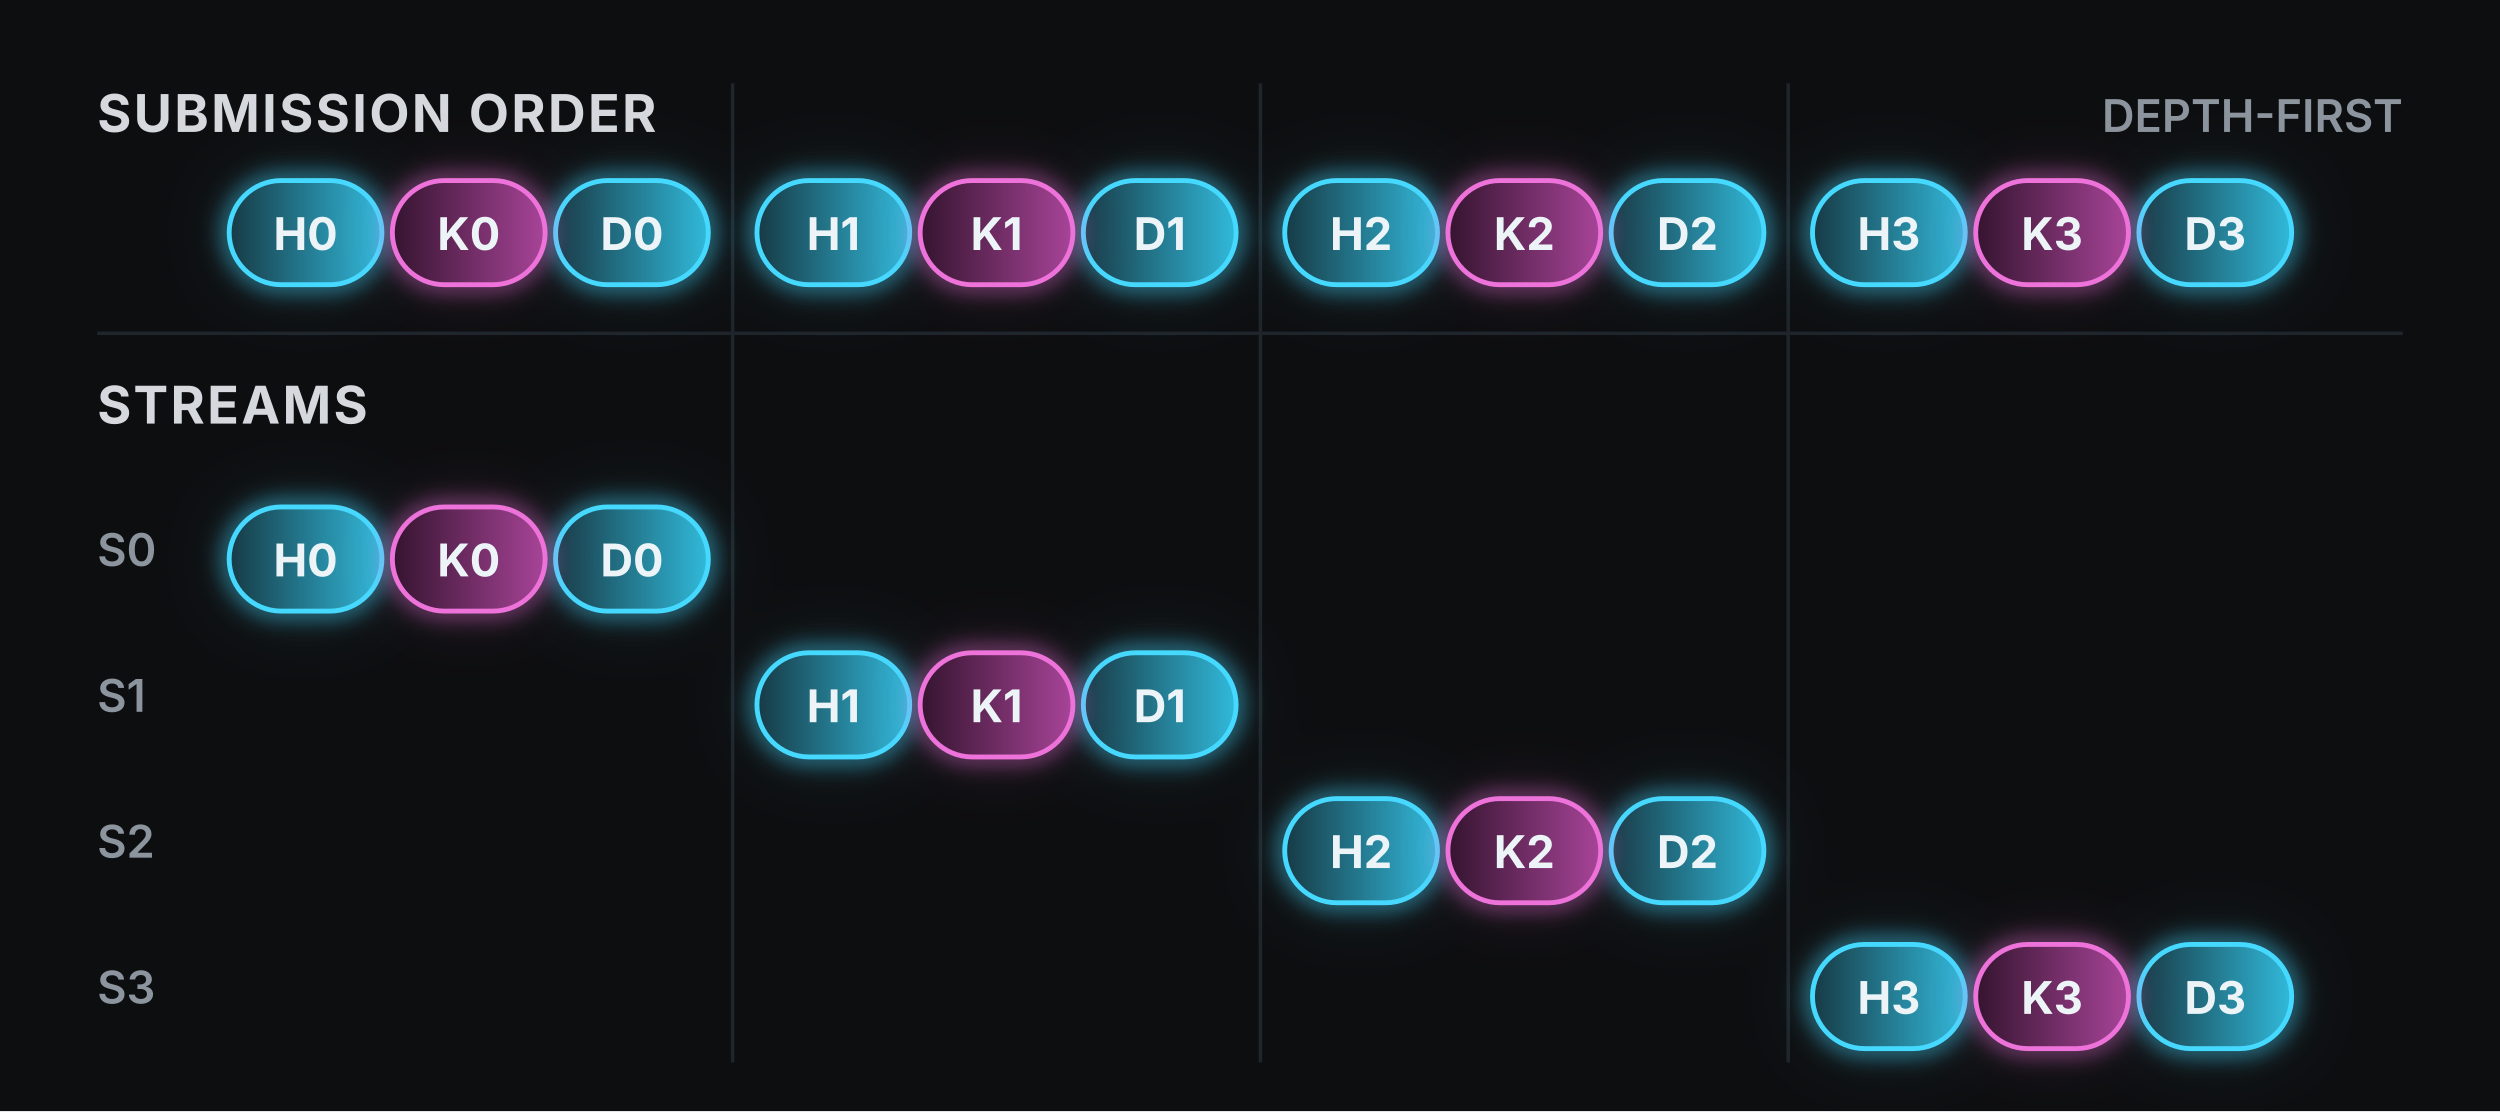
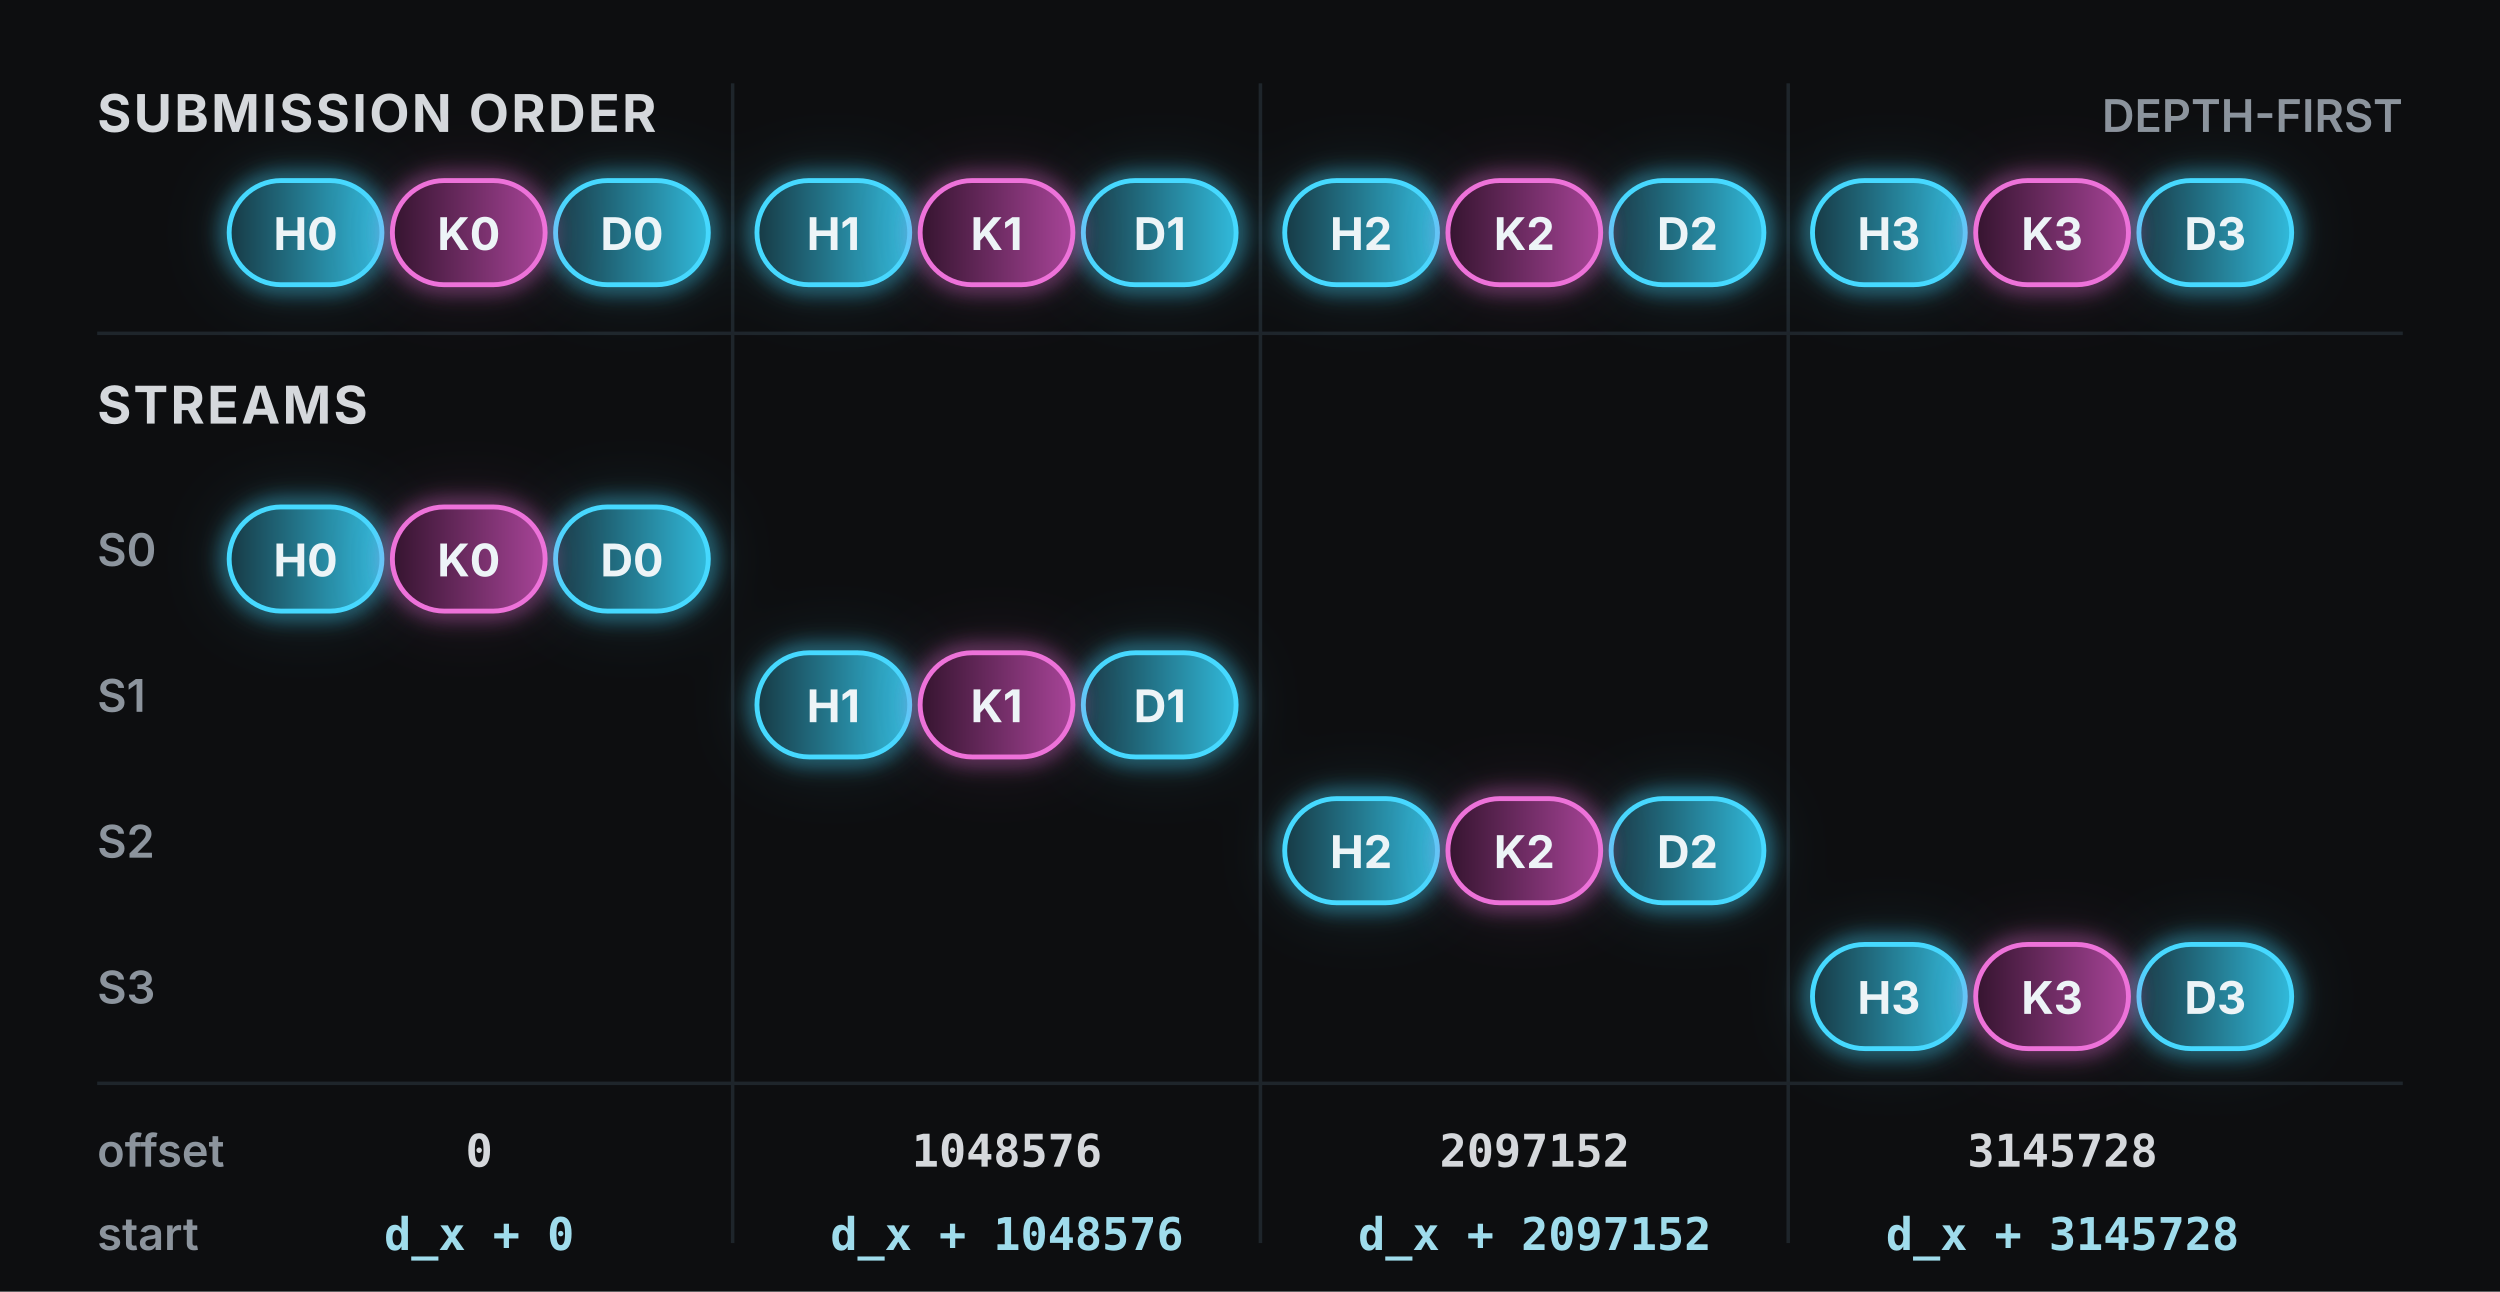
- <svg xmlns="http://www.w3.org/2000/svg" width="720" height="320" viewBox="0 0 720 320" role="img" font-family="system-ui, -apple-system, sans-serif">
+ <svg xmlns="http://www.w3.org/2000/svg" width="720" height="372" viewBox="0 0 720 372" role="img" font-family="system-ui, -apple-system, sans-serif">
  <defs>
    <linearGradient id="cs-copy" x1="0" x2="1">
      <stop offset="0" stop-color="#173a45" />
      <stop offset="1" stop-color="#31badb" />
    </linearGradient>
    <linearGradient id="cs-kernel" x1="0" x2="1">
      <stop offset="0" stop-color="#35142f" />
      <stop offset="1" stop-color="#a84498" />
    </linearGradient>
-     <filter id="cs-cyan-wide" x="-60" y="-60" width="840" height="440" filterUnits="userSpaceOnUse" color-interpolation-filters="sRGB">
+     <filter id="cs-cyan-wide" x="-60" y="-60" width="840" height="492" filterUnits="userSpaceOnUse" color-interpolation-filters="sRGB">
      <feGaussianBlur stdDeviation="10" />
    </filter>
-     <filter id="cs-cyan-near" x="-60" y="-60" width="840" height="440" filterUnits="userSpaceOnUse" color-interpolation-filters="sRGB">
+     <filter id="cs-cyan-near" x="-60" y="-60" width="840" height="492" filterUnits="userSpaceOnUse" color-interpolation-filters="sRGB">
      <feGaussianBlur stdDeviation="3" />
    </filter>
-     <filter id="cs-mag-wide" x="-60" y="-60" width="840" height="440" filterUnits="userSpaceOnUse" color-interpolation-filters="sRGB">
+     <filter id="cs-mag-wide" x="-60" y="-60" width="840" height="492" filterUnits="userSpaceOnUse" color-interpolation-filters="sRGB">
      <feGaussianBlur stdDeviation="10" />
    </filter>
-     <filter id="cs-mag-near" x="-60" y="-60" width="840" height="440" filterUnits="userSpaceOnUse" color-interpolation-filters="sRGB">
+     <filter id="cs-mag-near" x="-60" y="-60" width="840" height="492" filterUnits="userSpaceOnUse" color-interpolation-filters="sRGB">
      <feGaussianBlur stdDeviation="3" />
    </filter>
  </defs>
-   <rect width="720" height="320" fill="#0d0e10" />
+   <rect width="720" height="372" fill="#0d0e10" />
  <g stroke="#1e252b" stroke-width="1">
-     <line x1="211" y1="24" x2="211" y2="306" />
-     <line x1="363" y1="24" x2="363" y2="306" />
-     <line x1="515" y1="24" x2="515" y2="306" />
+     <line x1="211" y1="24" x2="211" y2="358" />
+     <line x1="363" y1="24" x2="363" y2="358" />
+     <line x1="515" y1="24" x2="515" y2="358" />
    <line x1="28" y1="96" x2="692" y2="96" />
  </g>
  <g fill="#d5d8dc" font-size="15" font-weight="650" letter-spacing="0.7">
    <text x="28" y="38">SUBMISSION ORDER</text>
    <text x="28" y="122">STREAMS</text>
  </g>
  <g fill="#8c949d" font-size="13" font-weight="600">
    <text x="692" y="38" text-anchor="end">DEPTH-FIRST</text>
    <text x="28" y="163">S0</text>
    <text x="28" y="205">S1</text>
    <text x="28" y="247">S2</text>
    <text x="28" y="289">S3</text>
  </g>
  <g fill="#46d9ff" opacity="0.16" filter="url(#cs-cyan-wide)">
    <rect x="66" y="52" width="44" height="30" rx="15" />
    <rect x="160" y="52" width="44" height="30" rx="15" />
    <rect x="218" y="52" width="44" height="30" rx="15" />
    <rect x="312" y="52" width="44" height="30" rx="15" />
    <rect x="370" y="52" width="44" height="30" rx="15" />
    <rect x="464" y="52" width="44" height="30" rx="15" />
    <rect x="522" y="52" width="44" height="30" rx="15" />
    <rect x="616" y="52" width="44" height="30" rx="15" />
    <rect x="66" y="146" width="44" height="30" rx="15" />
    <rect x="160" y="146" width="44" height="30" rx="15" />
    <rect x="218" y="188" width="44" height="30" rx="15" />
    <rect x="312" y="188" width="44" height="30" rx="15" />
    <rect x="370" y="230" width="44" height="30" rx="15" />
    <rect x="464" y="230" width="44" height="30" rx="15" />
    <rect x="522" y="272" width="44" height="30" rx="15" />
    <rect x="616" y="272" width="44" height="30" rx="15" />
  </g>
  <g fill="none" stroke="#46d9ff" stroke-width="3" opacity="0.8" filter="url(#cs-cyan-near)">
    <rect x="66" y="52" width="44" height="30" rx="15" />
    <rect x="160" y="52" width="44" height="30" rx="15" />
    <rect x="218" y="52" width="44" height="30" rx="15" />
    <rect x="312" y="52" width="44" height="30" rx="15" />
    <rect x="370" y="52" width="44" height="30" rx="15" />
    <rect x="464" y="52" width="44" height="30" rx="15" />
    <rect x="522" y="52" width="44" height="30" rx="15" />
    <rect x="616" y="52" width="44" height="30" rx="15" />
    <rect x="66" y="146" width="44" height="30" rx="15" />
    <rect x="160" y="146" width="44" height="30" rx="15" />
    <rect x="218" y="188" width="44" height="30" rx="15" />
    <rect x="312" y="188" width="44" height="30" rx="15" />
    <rect x="370" y="230" width="44" height="30" rx="15" />
    <rect x="464" y="230" width="44" height="30" rx="15" />
    <rect x="522" y="272" width="44" height="30" rx="15" />
    <rect x="616" y="272" width="44" height="30" rx="15" />
  </g>
  <g fill="url(#cs-copy)" stroke="#46d9ff" stroke-width="1.4">
    <rect x="66" y="52" width="44" height="30" rx="15" />
    <rect x="160" y="52" width="44" height="30" rx="15" />
    <rect x="218" y="52" width="44" height="30" rx="15" />
    <rect x="312" y="52" width="44" height="30" rx="15" />
    <rect x="370" y="52" width="44" height="30" rx="15" />
    <rect x="464" y="52" width="44" height="30" rx="15" />
    <rect x="522" y="52" width="44" height="30" rx="15" />
    <rect x="616" y="52" width="44" height="30" rx="15" />
    <rect x="66" y="146" width="44" height="30" rx="15" />
    <rect x="160" y="146" width="44" height="30" rx="15" />
    <rect x="218" y="188" width="44" height="30" rx="15" />
    <rect x="312" y="188" width="44" height="30" rx="15" />
    <rect x="370" y="230" width="44" height="30" rx="15" />
    <rect x="464" y="230" width="44" height="30" rx="15" />
    <rect x="522" y="272" width="44" height="30" rx="15" />
    <rect x="616" y="272" width="44" height="30" rx="15" />
  </g>
  <g fill="#d95cc5" opacity="0.15" filter="url(#cs-mag-wide)">
    <rect x="113" y="52" width="44" height="30" rx="15" />
    <rect x="265" y="52" width="44" height="30" rx="15" />
    <rect x="417" y="52" width="44" height="30" rx="15" />
    <rect x="569" y="52" width="44" height="30" rx="15" />
    <rect x="113" y="146" width="44" height="30" rx="15" />
    <rect x="265" y="188" width="44" height="30" rx="15" />
    <rect x="417" y="230" width="44" height="30" rx="15" />
    <rect x="569" y="272" width="44" height="30" rx="15" />
  </g>
  <g fill="none" stroke="#ed72d9" stroke-width="3" opacity="0.72" filter="url(#cs-mag-near)">
    <rect x="113" y="52" width="44" height="30" rx="15" />
    <rect x="265" y="52" width="44" height="30" rx="15" />
    <rect x="417" y="52" width="44" height="30" rx="15" />
    <rect x="569" y="52" width="44" height="30" rx="15" />
    <rect x="113" y="146" width="44" height="30" rx="15" />
    <rect x="265" y="188" width="44" height="30" rx="15" />
    <rect x="417" y="230" width="44" height="30" rx="15" />
    <rect x="569" y="272" width="44" height="30" rx="15" />
  </g>
  <g fill="url(#cs-kernel)" stroke="#ed72d9" stroke-width="1.4">
    <rect x="113" y="52" width="44" height="30" rx="15" />
    <rect x="265" y="52" width="44" height="30" rx="15" />
    <rect x="417" y="52" width="44" height="30" rx="15" />
    <rect x="569" y="52" width="44" height="30" rx="15" />
    <rect x="113" y="146" width="44" height="30" rx="15" />
    <rect x="265" y="188" width="44" height="30" rx="15" />
    <rect x="417" y="230" width="44" height="30" rx="15" />
    <rect x="569" y="272" width="44" height="30" rx="15" />
  </g>
  <g fill="#edf4f7" font-size="13" font-weight="650" text-anchor="middle">
    <text x="88" y="72">H0</text>
    <text x="135" y="72">K0</text>
    <text x="182" y="72">D0</text>
    <text x="240" y="72">H1</text>
    <text x="287" y="72">K1</text>
    <text x="334" y="72">D1</text>
    <text x="392" y="72">H2</text>
    <text x="439" y="72">K2</text>
    <text x="486" y="72">D2</text>
    <text x="544" y="72">H3</text>
    <text x="591" y="72">K3</text>
    <text x="638" y="72">D3</text>
    <text x="88" y="166">H0</text>
    <text x="135" y="166">K0</text>
    <text x="182" y="166">D0</text>
    <text x="240" y="208">H1</text>
    <text x="287" y="208">K1</text>
    <text x="334" y="208">D1</text>
    <text x="392" y="250">H2</text>
    <text x="439" y="250">K2</text>
    <text x="486" y="250">D2</text>
    <text x="544" y="292">H3</text>
    <text x="591" y="292">K3</text>
    <text x="638" y="292">D3</text>
  </g>
+   <line x1="28" y1="312" x2="692" y2="312" stroke="#1e252b" stroke-width="1" />
+   <text x="28" y="336" fill="#8c949d" font-size="13" font-weight="600">offset</text>
+   <g fill="#d5d8dc" font-size="13" font-weight="650" text-anchor="middle" font-family="ui-monospace, SFMono-Regular, Menlo, monospace">
+     <text x="138" y="336">0</text>
+     <text x="290" y="336">1048576</text>
+     <text x="442" y="336">2097152</text>
+     <text x="594" y="336">3145728</text>
+   </g>
+   <text x="28" y="360" fill="#8c949d" font-size="13" font-weight="600">start</text>
+   <g fill="#9fdcec" font-size="13" font-weight="650" text-anchor="middle" font-family="ui-monospace, SFMono-Regular, Menlo, monospace">
+     <text x="138" y="360">d_x + 0</text>
+     <text x="290" y="360">d_x + 1048576</text>
+     <text x="442" y="360">d_x + 2097152</text>
+     <text x="594" y="360">d_x + 3145728</text>
+   </g>
</svg>
